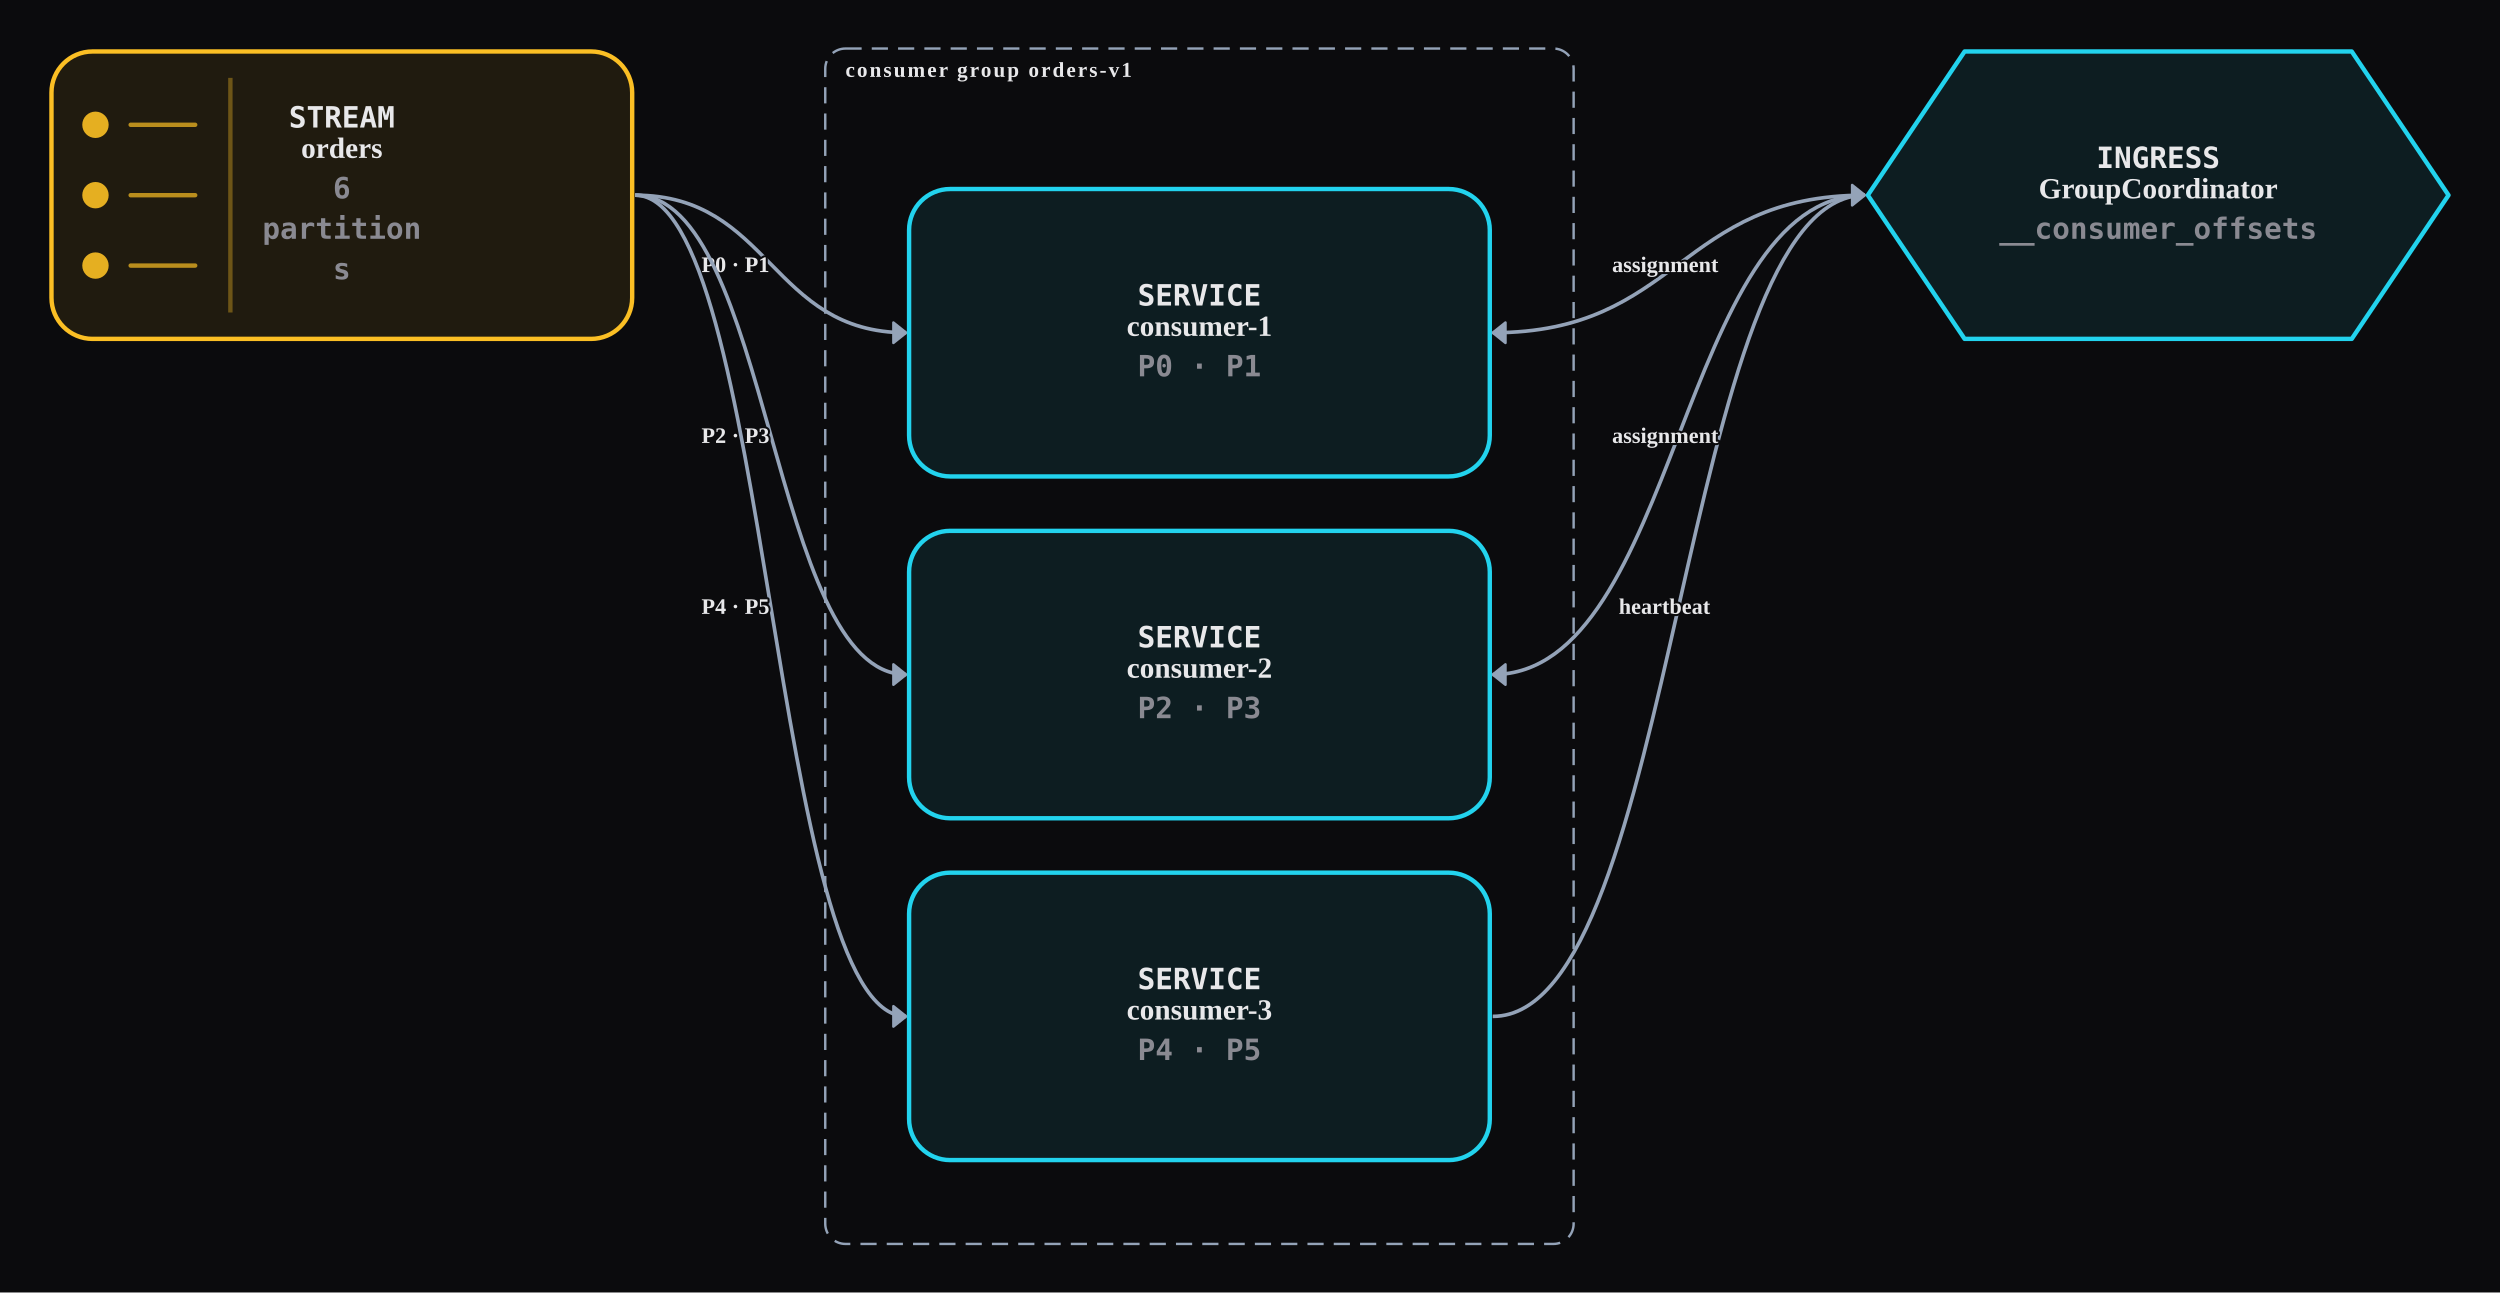
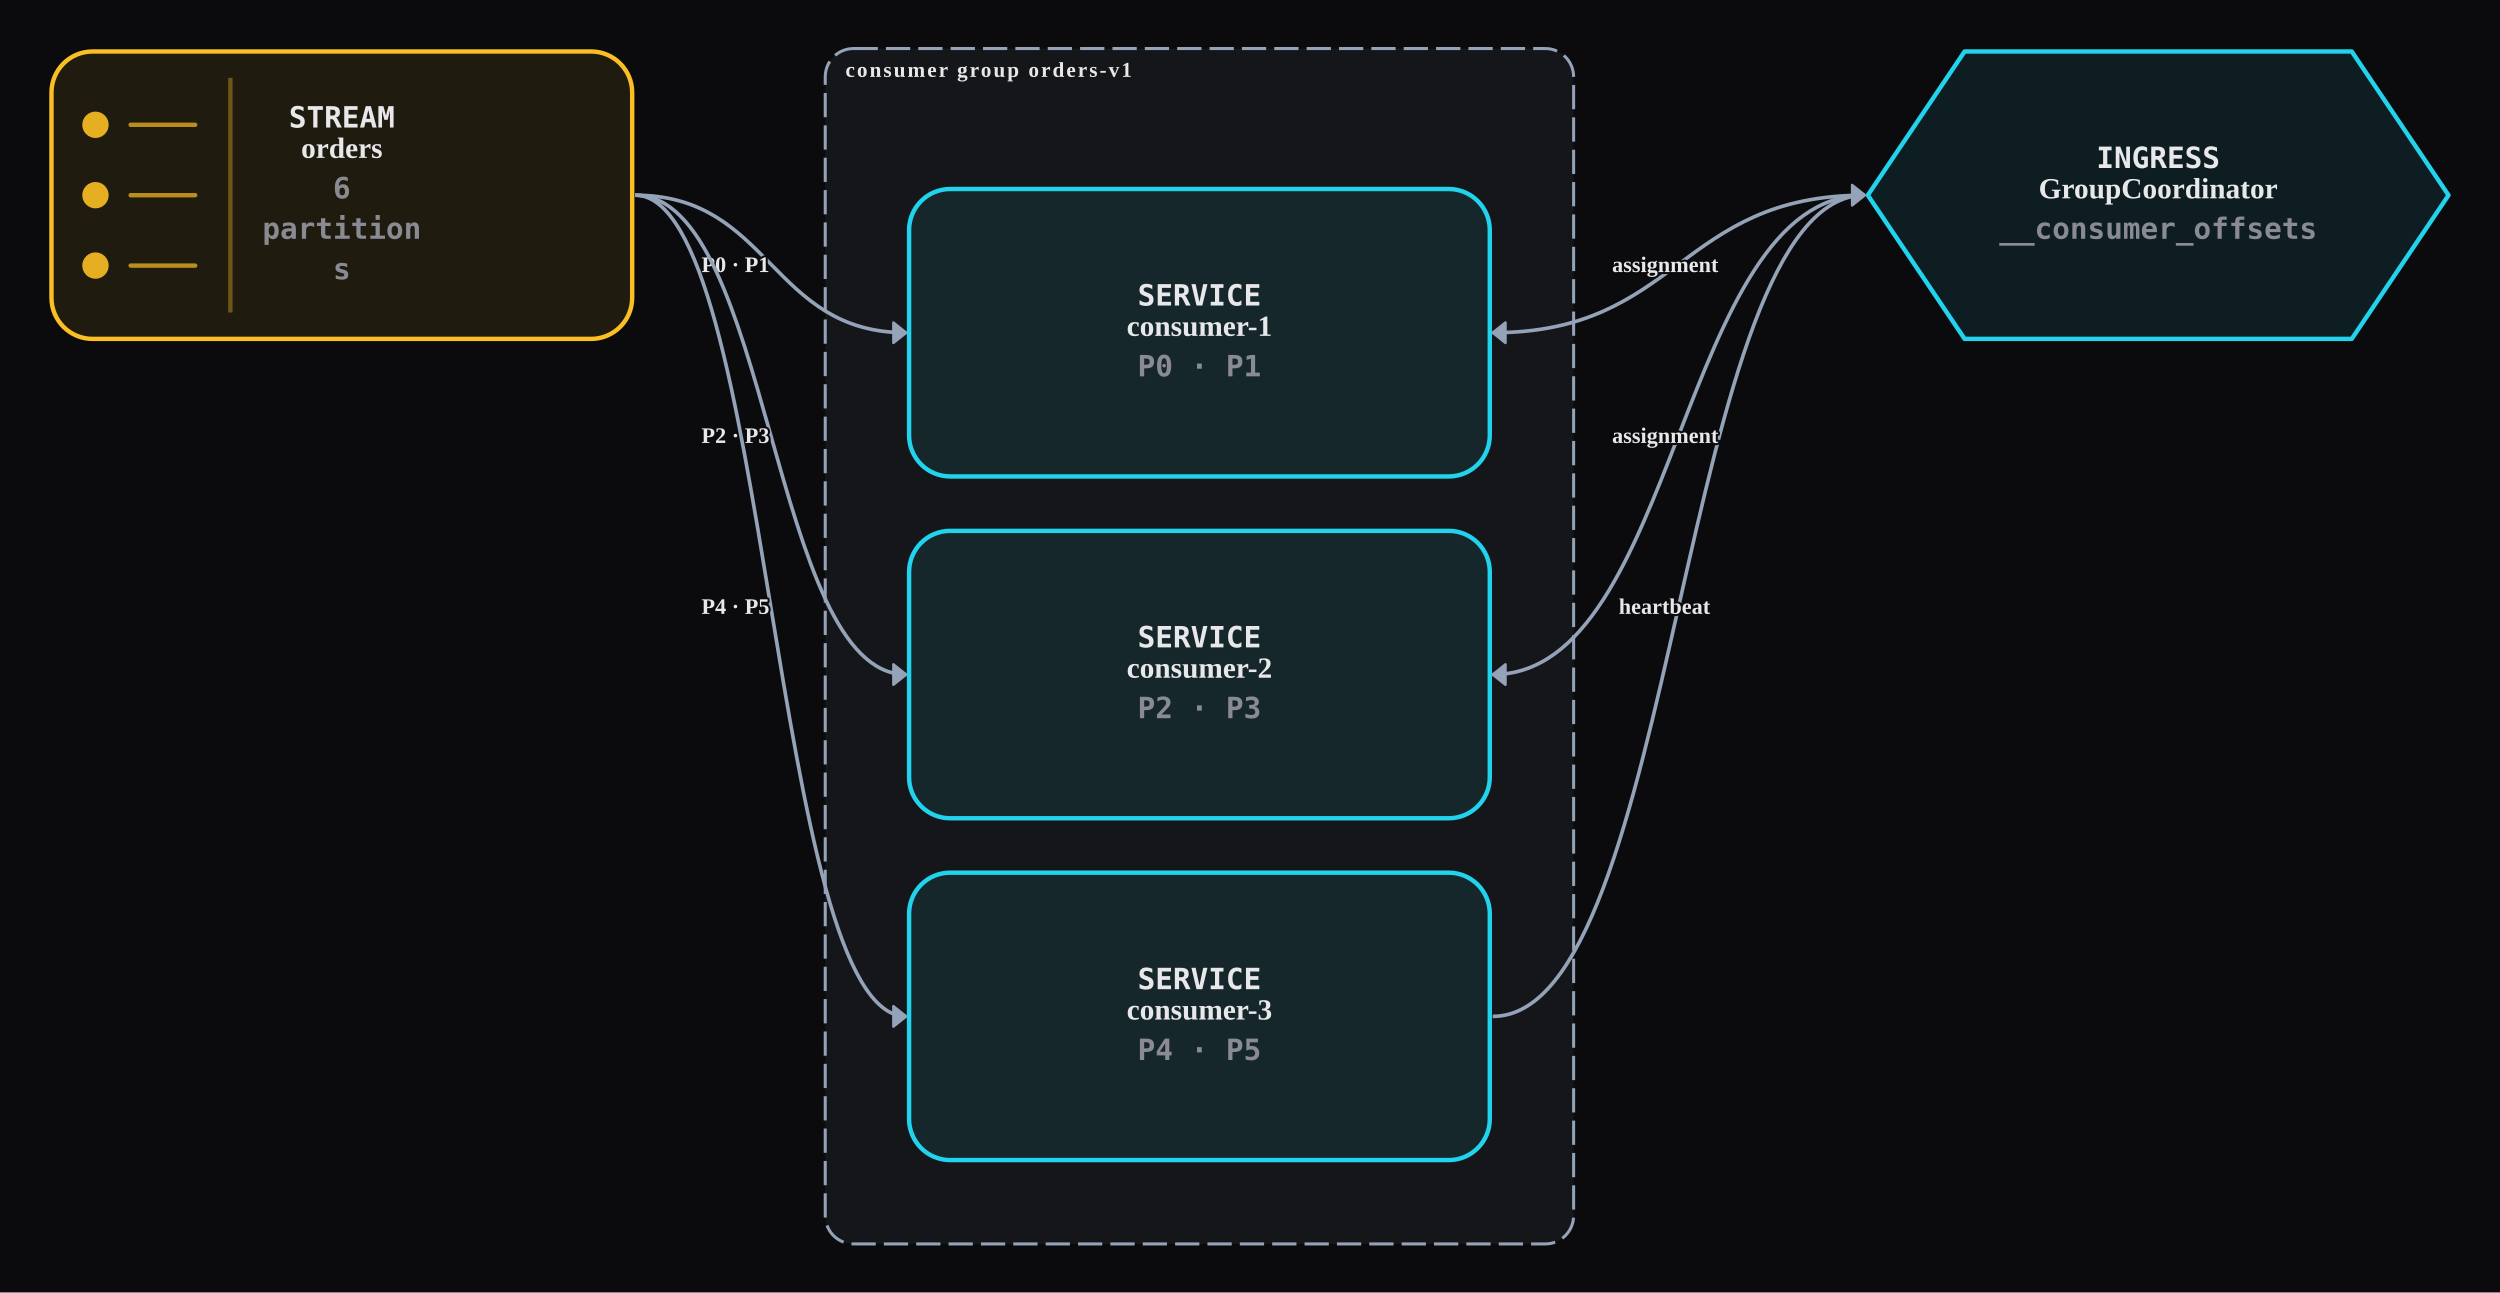
<svg xmlns="http://www.w3.org/2000/svg" width="1236" height="639" viewBox="0 0 1236 639" data-theme="dark">
  <rect width="1236" height="639" fill="#0b0b0d" />
  <style>
  :root, svg {
    --bg:#0b0b0d;
    --surface:#131316;
    --elevated:#1a1b1f;
    --border:#26272c;
    --border-strong:#33343a;
    --fg:#e8e8ea;
    --dim:#8a8a92;
    --dim2:#63636b;
    --acc:#f54e00;
    --acc-soft:rgba(245, 78, 0, 0.14);
    --sel:#3b82f6;
    --sel-soft:rgba(59, 130, 246, 0.14);
    --green:#4ade80;
    --red:#f87171;
    --danger:#ef4444;
    --card:#1a1b1f;
    --c-accent:#f54e00;
    --c-green:#4ade80;
    --c-cyan:#22d3ee;
    --c-violet:#a78bfa;
    --c-amber:#fbbf24;
    --c-slate:#94a3b8;
    --c-red:#ff6b6b;
    --c-blue:#7aa2ff;
    --c-pink:#f783ac;
    --c-black:#000000;
    --c-white:#ffffff;
  }
</style>
  <defs>
    <marker id="ar-mk-ba568u" markerWidth="14" markerHeight="14" viewBox="-10 -10 20 20" markerUnits="strokeWidth" refX="0" refY="0" orient="auto-start-reverse">
      <polyline points="-5,-4 0,0 -5,4 -5,-4" fill="#94a3b8" stroke="#94a3b8" stroke-width="1" stroke-linecap="round" stroke-linejoin="round" />
    </marker>
  </defs>
  <g data-ar-node="grp" transform="translate(408,24)">
-     <rect x="0" y="0" width="370" height="591" rx="10" fill="none" stroke="#94a3b8" stroke-width="1.2" stroke-dasharray="8 5" />
+     <rect x="0" y="0" width="370" height="591" rx="14" fill="#151619" fill-opacity="1" stroke="#94a3b8" stroke-width="1.5" stroke-dasharray="12 4" />
    <text x="10" y="14" font-size="10.5" font-weight="550" fill="#e8e8ea" letter-spacing="1">consumer group orders-v1</text>
  </g>
  <g transform="translate(24,24)">
    <path d="M290,72.5 C357,72.5 357,140.5 424,140.5" fill="none" stroke="#94a3b8" stroke-width="1.8" marker-end="url(#ar-mk-ba568u)" />
    <text x="322.8" y="110.5" font-size="11" font-weight="600" fill="#e8e8ea" stroke="#0b0b0d" stroke-width="2" stroke-linejoin="round" paint-order="stroke">P0 · P1</text>
    <path d="M290,72.5 C357,72.5 357,309.5 424,309.5" fill="none" stroke="#94a3b8" stroke-width="1.8" marker-end="url(#ar-mk-ba568u)" />
    <text x="322.8" y="195" font-size="11" font-weight="600" fill="#e8e8ea" stroke="#0b0b0d" stroke-width="2" stroke-linejoin="round" paint-order="stroke">P2 · P3</text>
    <path d="M290,72.5 C357,72.5 357,478.5 424,478.5" fill="none" stroke="#94a3b8" stroke-width="1.8" marker-end="url(#ar-mk-ba568u)" />
    <text x="322.8" y="279.5" font-size="11" font-weight="600" fill="#e8e8ea" stroke="#0b0b0d" stroke-width="2" stroke-linejoin="round" paint-order="stroke">P4 · P5</text>
    <path d="M714,478.5 C806,478.5 806,72.5 898,72.5" fill="none" stroke="#94a3b8" stroke-width="1.8" marker-end="url(#ar-mk-ba568u)" />
    <text x="776.3" y="279.5" font-size="11" font-weight="600" fill="#e8e8ea" stroke="#0b0b0d" stroke-width="2" stroke-linejoin="round" paint-order="stroke">heartbeat</text>
    <path d="M898,72.5 C806,72.5 806,140.5 714,140.5" fill="none" stroke="#94a3b8" stroke-width="1.8" marker-end="url(#ar-mk-ba568u)" />
    <text x="773" y="110.5" font-size="11" font-weight="600" fill="#e8e8ea" stroke="#0b0b0d" stroke-width="2" stroke-linejoin="round" paint-order="stroke">assignment</text>
    <path d="M898,72.5 C806,72.5 806,309.5 714,309.5" fill="none" stroke="#94a3b8" stroke-width="1.8" marker-end="url(#ar-mk-ba568u)" />
    <text x="773" y="195" font-size="11" font-weight="600" fill="#e8e8ea" stroke="#0b0b0d" stroke-width="2" stroke-linejoin="round" paint-order="stroke">assignment</text>
  </g>
  <g data-ar-node="topic" transform="translate(24,24)">
    <svg x="0" y="0" width="290" height="145" viewBox="0 0 200 100" preserveAspectRatio="none">
      <rect x="1" y="1" width="198" height="98" rx="14" fill="#fbbf24" fill-opacity="0.09" stroke="#fbbf24" stroke-width="1.5" stroke-linejoin="round" />
      <path d="M62 10 V90" fill="none" stroke="#fbbf24" stroke-width="1.5" opacity="0.35" />
      <path d="M28 26 H50" fill="none" stroke="#fbbf24" stroke-width="1.5" stroke-linecap="round" opacity="0.7" />
      <path d="M28 50 H50" fill="none" stroke="#fbbf24" stroke-width="1.5" stroke-linecap="round" opacity="0.7" />
      <path d="M28 74 H50" fill="none" stroke="#fbbf24" stroke-width="1.5" stroke-linecap="round" opacity="0.7" />
      <circle cx="16" cy="26" r="4.5" fill="#fbbf24" opacity="0.9" />
      <circle cx="16" cy="50" r="4.5" fill="#fbbf24" opacity="0.9" />
      <circle cx="16" cy="74" r="4.5" fill="#fbbf24" opacity="0.9" />
    </svg>
    <text x="145" y="39.06" font-size="14.5" font-weight="650" fill="#e8e8ea" font-family="'JetBrains Mono', ui-monospace, SFMono-Regular, Menlo, Consolas, monospace" text-anchor="middle" letter-spacing="0">STREAM</text>
    <text x="145" y="54.06" font-size="14.5" font-weight="650" fill="#e8e8ea" text-anchor="middle">orders</text>
    <text x="145" y="74.06" font-size="14.5" font-weight="650" fill="#8a8a92" font-family="'JetBrains Mono', ui-monospace, SFMono-Regular, Menlo, Consolas, monospace" text-anchor="middle">6</text>
    <text x="145" y="94.06" font-size="14.5" font-weight="650" fill="#8a8a92" font-family="'JetBrains Mono', ui-monospace, SFMono-Regular, Menlo, Consolas, monospace" text-anchor="middle">partition</text>
    <text x="145" y="114.06" font-size="14.5" font-weight="650" fill="#8a8a92" font-family="'JetBrains Mono', ui-monospace, SFMono-Regular, Menlo, Consolas, monospace" text-anchor="middle">s</text>
  </g>
  <g data-ar-node="coord" transform="translate(922,24)">
    <svg x="0" y="0" width="290" height="145" viewBox="0 0 200 100" preserveAspectRatio="none">
      <path d="M34 1 H166 L199 50 L166 99 H34 L1 50 Z" fill="#22d3ee" fill-opacity="0.09" stroke="#22d3ee" stroke-width="1.5" stroke-linejoin="round" />
    </svg>
    <text x="145" y="59.06" font-size="14.5" font-weight="650" fill="#e8e8ea" font-family="'JetBrains Mono', ui-monospace, SFMono-Regular, Menlo, Consolas, monospace" text-anchor="middle" letter-spacing="0">INGRESS</text>
    <text x="145" y="74.06" font-size="14.5" font-weight="650" fill="#e8e8ea" text-anchor="middle">GroupCoordinator</text>
    <text x="145" y="94.06" font-size="14.5" font-weight="650" fill="#8a8a92" font-family="'JetBrains Mono', ui-monospace, SFMono-Regular, Menlo, Consolas, monospace" text-anchor="middle">__consumer_offsets</text>
  </g>
  <g data-ar-node="c1" transform="translate(448,92)">
    <svg x="0" y="0" width="290" height="145" viewBox="0 0 200 100" preserveAspectRatio="none">
      <rect x="1" y="1" width="198" height="98" rx="14" fill="#22d3ee" fill-opacity="0.09" stroke="#22d3ee" stroke-width="1.5" stroke-linejoin="round" />
    </svg>
    <text x="145" y="59.06" font-size="14.5" font-weight="650" fill="#e8e8ea" font-family="'JetBrains Mono', ui-monospace, SFMono-Regular, Menlo, Consolas, monospace" text-anchor="middle" letter-spacing="0">SERVICE</text>
    <text x="145" y="74.06" font-size="14.5" font-weight="650" fill="#e8e8ea" text-anchor="middle">consumer-1</text>
    <text x="145" y="94.06" font-size="14.5" font-weight="650" fill="#8a8a92" font-family="'JetBrains Mono', ui-monospace, SFMono-Regular, Menlo, Consolas, monospace" text-anchor="middle">P0 · P1</text>
  </g>
  <g data-ar-node="c2" transform="translate(448,261)">
    <svg x="0" y="0" width="290" height="145" viewBox="0 0 200 100" preserveAspectRatio="none">
      <rect x="1" y="1" width="198" height="98" rx="14" fill="#22d3ee" fill-opacity="0.09" stroke="#22d3ee" stroke-width="1.5" stroke-linejoin="round" />
    </svg>
    <text x="145" y="59.06" font-size="14.5" font-weight="650" fill="#e8e8ea" font-family="'JetBrains Mono', ui-monospace, SFMono-Regular, Menlo, Consolas, monospace" text-anchor="middle" letter-spacing="0">SERVICE</text>
    <text x="145" y="74.06" font-size="14.5" font-weight="650" fill="#e8e8ea" text-anchor="middle">consumer-2</text>
    <text x="145" y="94.06" font-size="14.5" font-weight="650" fill="#8a8a92" font-family="'JetBrains Mono', ui-monospace, SFMono-Regular, Menlo, Consolas, monospace" text-anchor="middle">P2 · P3</text>
  </g>
  <g data-ar-node="c3" transform="translate(448,430)">
    <svg x="0" y="0" width="290" height="145" viewBox="0 0 200 100" preserveAspectRatio="none">
      <rect x="1" y="1" width="198" height="98" rx="14" fill="#22d3ee" fill-opacity="0.09" stroke="#22d3ee" stroke-width="1.5" stroke-linejoin="round" />
    </svg>
    <text x="145" y="59.06" font-size="14.5" font-weight="650" fill="#e8e8ea" font-family="'JetBrains Mono', ui-monospace, SFMono-Regular, Menlo, Consolas, monospace" text-anchor="middle" letter-spacing="0">SERVICE</text>
    <text x="145" y="74.06" font-size="14.5" font-weight="650" fill="#e8e8ea" text-anchor="middle">consumer-3</text>
    <text x="145" y="94.06" font-size="14.5" font-weight="650" fill="#8a8a92" font-family="'JetBrains Mono', ui-monospace, SFMono-Regular, Menlo, Consolas, monospace" text-anchor="middle">P4 · P5</text>
  </g>
</svg>
